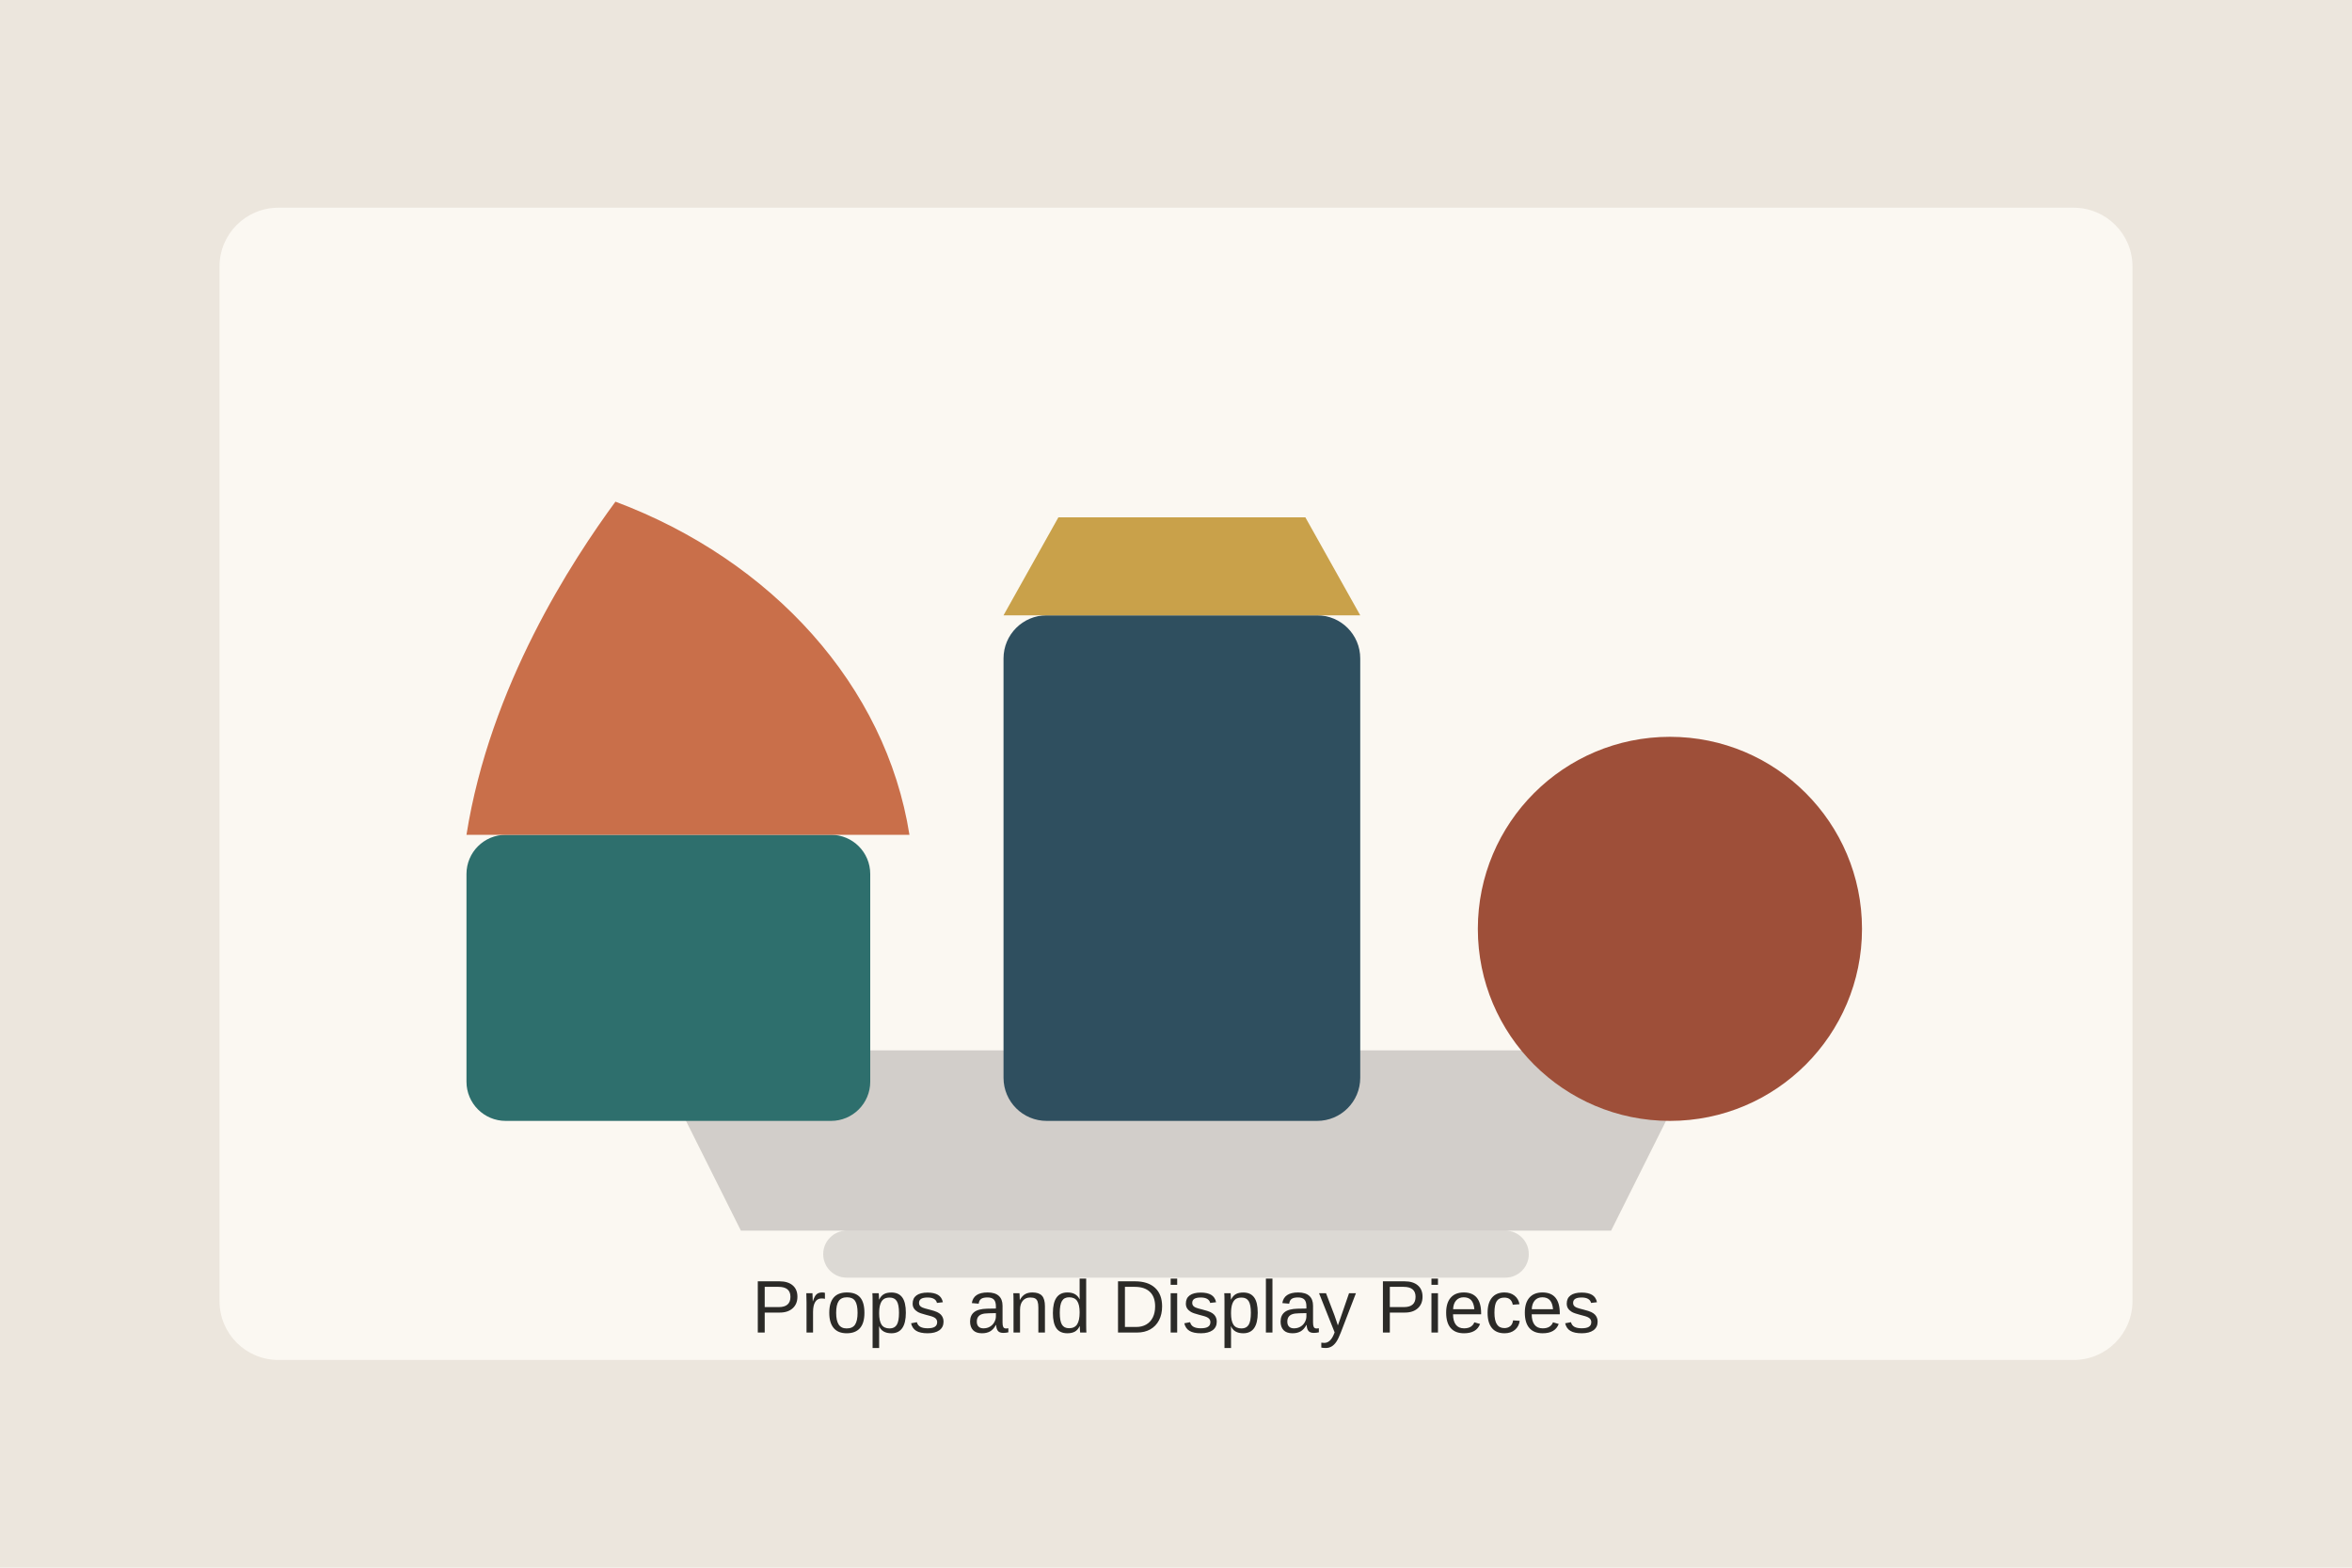
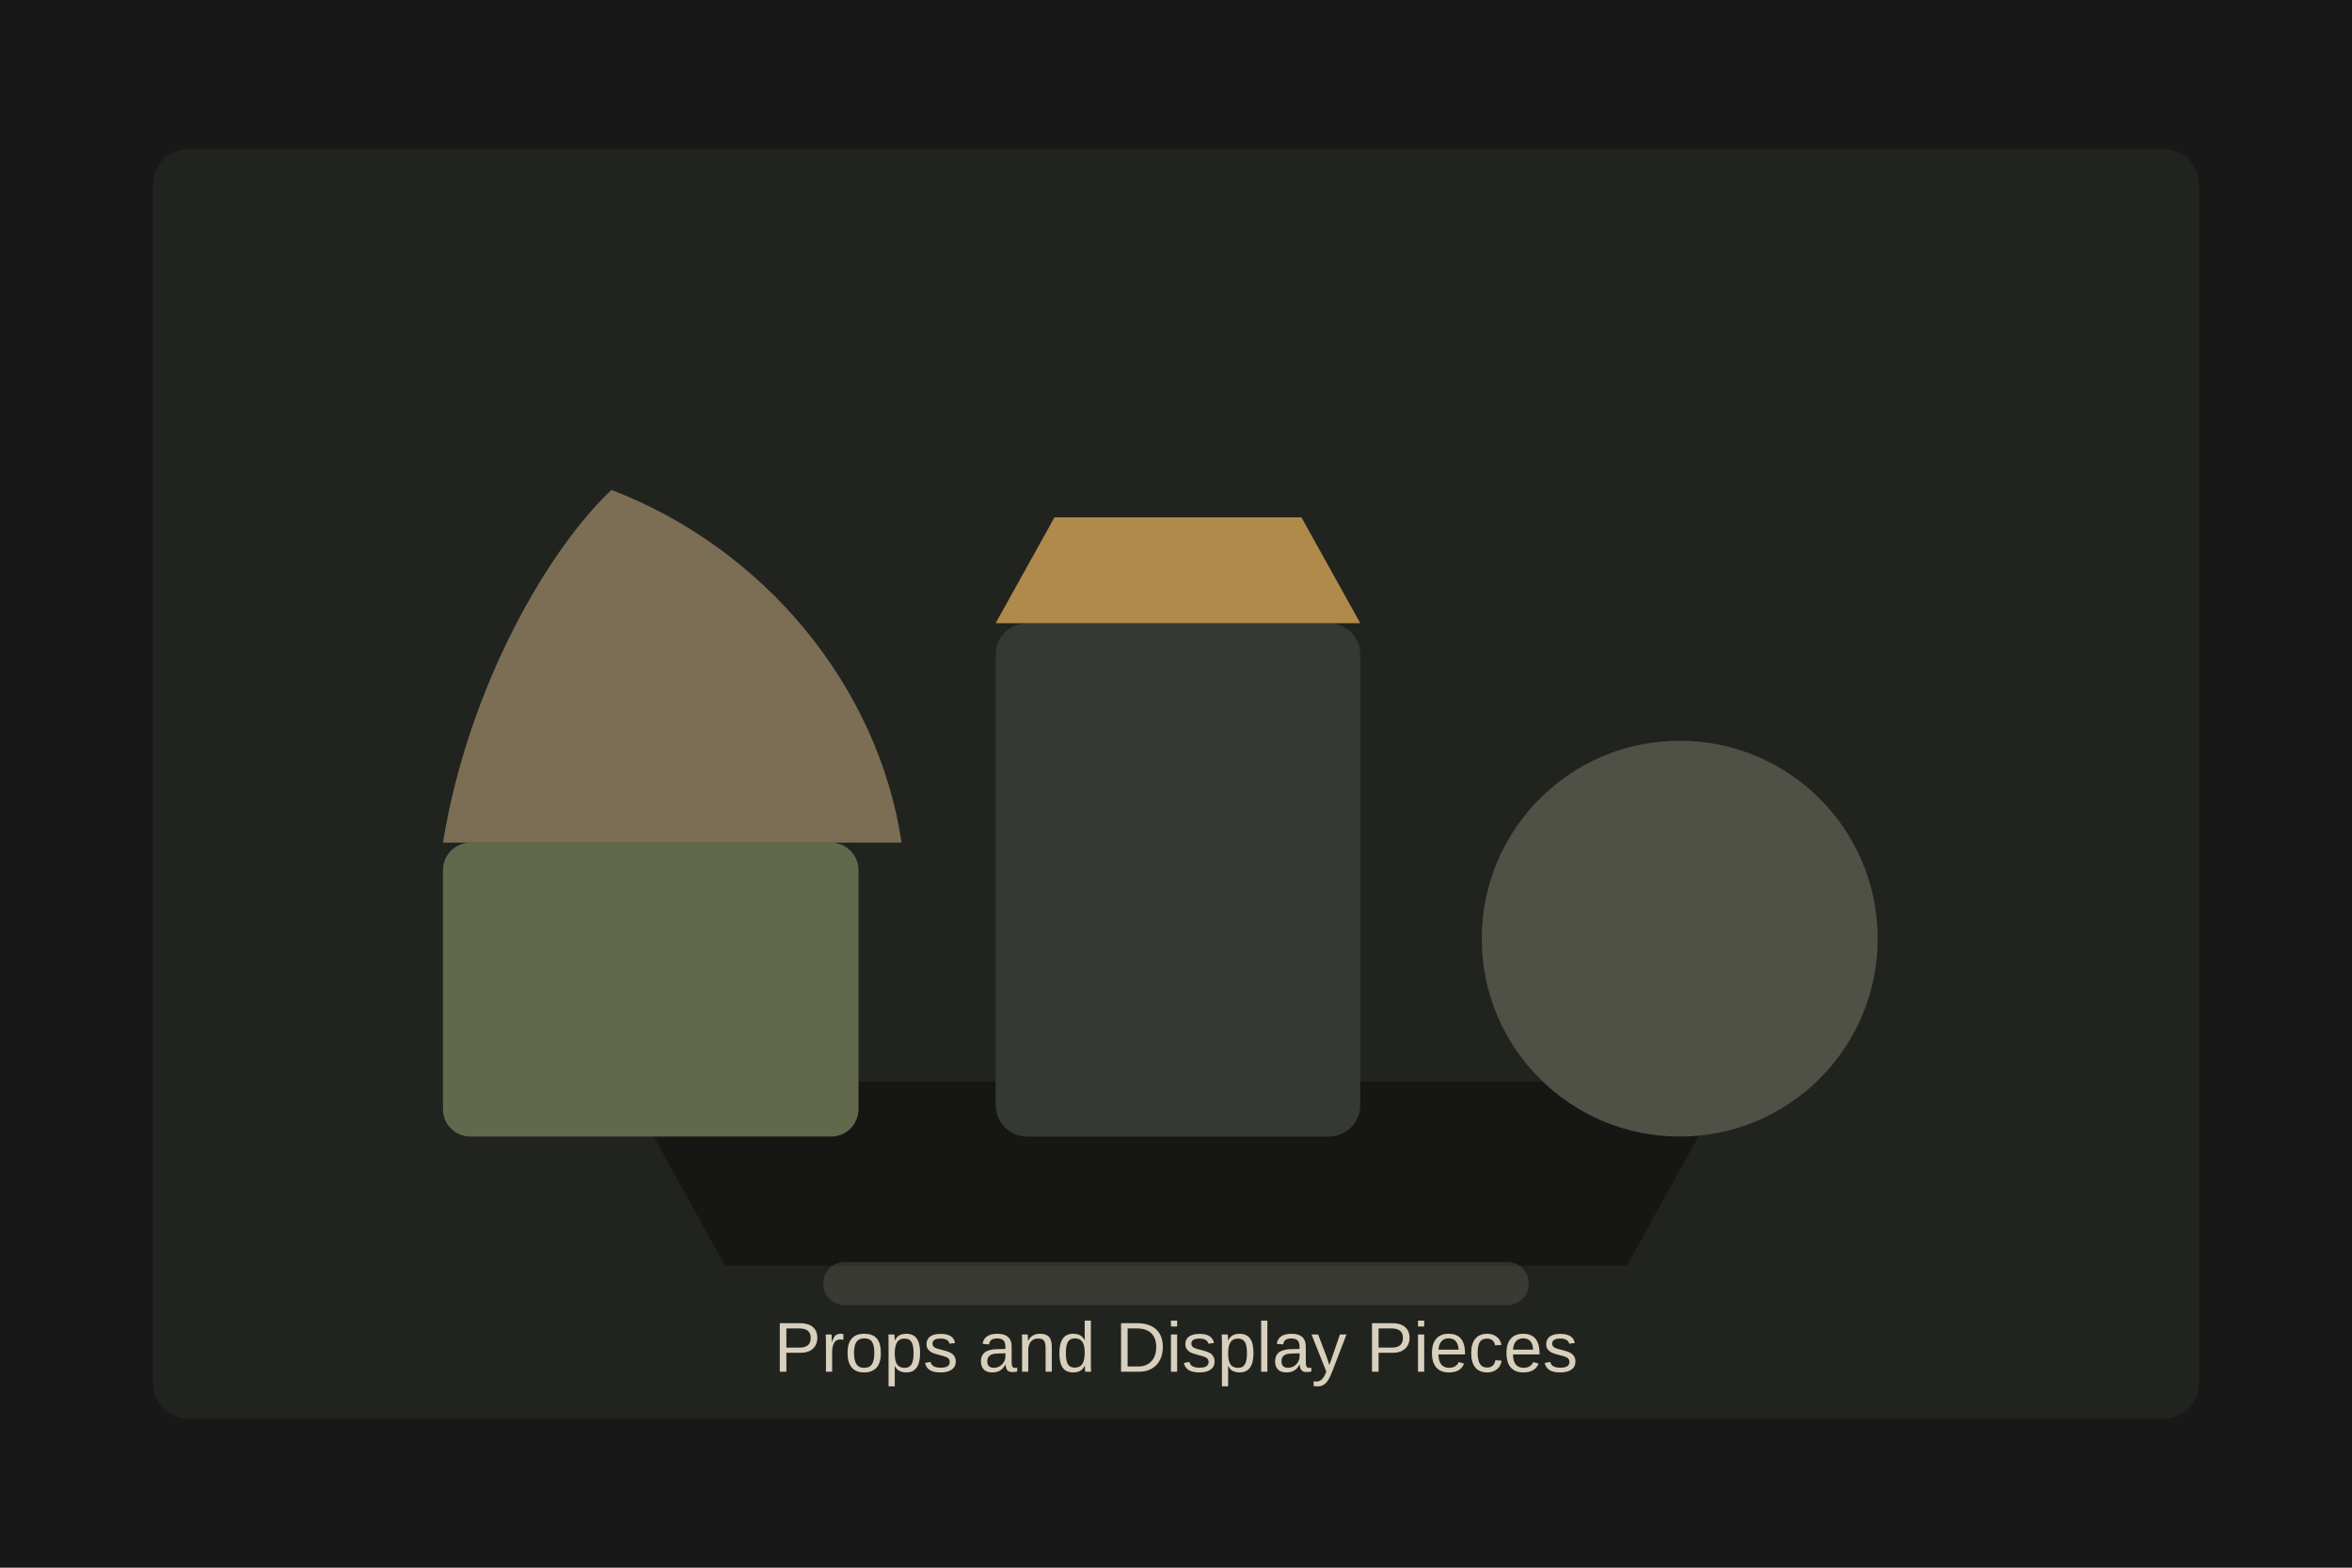
<svg xmlns="http://www.w3.org/2000/svg" viewBox="0 0 1200 800" role="img" aria-labelledby="title desc">
-   <rect width="1200" height="800" fill="#ece6dd" />
-   <rect x="112" y="106" width="976" height="588" rx="30" fill="#fbf8f2" />
-   <path d="M332 536h536l-46 92H378z" fill="#2b2a27" opacity=".2" />
-   <rect x="238" y="426" width="206" height="146" rx="20" fill="#2e6f6d" />
-   <path d="M314 256c80 30 138 94 150 170H238c12-76 54-140 76-170z" fill="#c96f4a" />
-   <rect x="512" y="314" width="182" height="258" rx="22" fill="#2f4f5f" />
-   <path d="M540 264h126l28 50H512z" fill="#c9a14a" />
-   <rect x="754" y="376" width="196" height="196" rx="98" fill="#9e4f39" />
-   <rect x="420" y="628" width="360" height="24" rx="12" fill="#2b2a27" opacity=".15" />
-   <text x="600" y="680" text-anchor="middle" font-family="Arial, sans-serif" font-size="38" fill="#2b2a27">Props and Display Pieces</text>
+   <rect width="1200" height="800" fill="#171817" />
+   <rect x="78" y="76" width="1044" height="648" rx="18" fill="#21231f" />
+   <path d="M318 552h564l-52 94H370z" fill="#0f100f" opacity=".62" />
+   <rect x="226" y="430" width="212" height="150" rx="14" fill="#62684c" />
+   <path d="M312 250c78 30 136 100 148 180H226c13-80 54-150 86-180z" fill="#7c6d55" />
+   <rect x="508" y="318" width="186" height="262" rx="16" fill="#343934" />
+   <path d="M538 264h126l30 54H508z" fill="#b08a4a" />
+   <rect x="756" y="378" width="202" height="202" rx="101" fill="#4f5146" />
+   <rect x="420" y="644" width="360" height="22" rx="11" fill="#d8cfbd" opacity=".14" />
+   <text x="600" y="700" text-anchor="middle" font-family="Arial, sans-serif" font-size="36" fill="#d8cfbd">Props and Display Pieces</text>
</svg>
